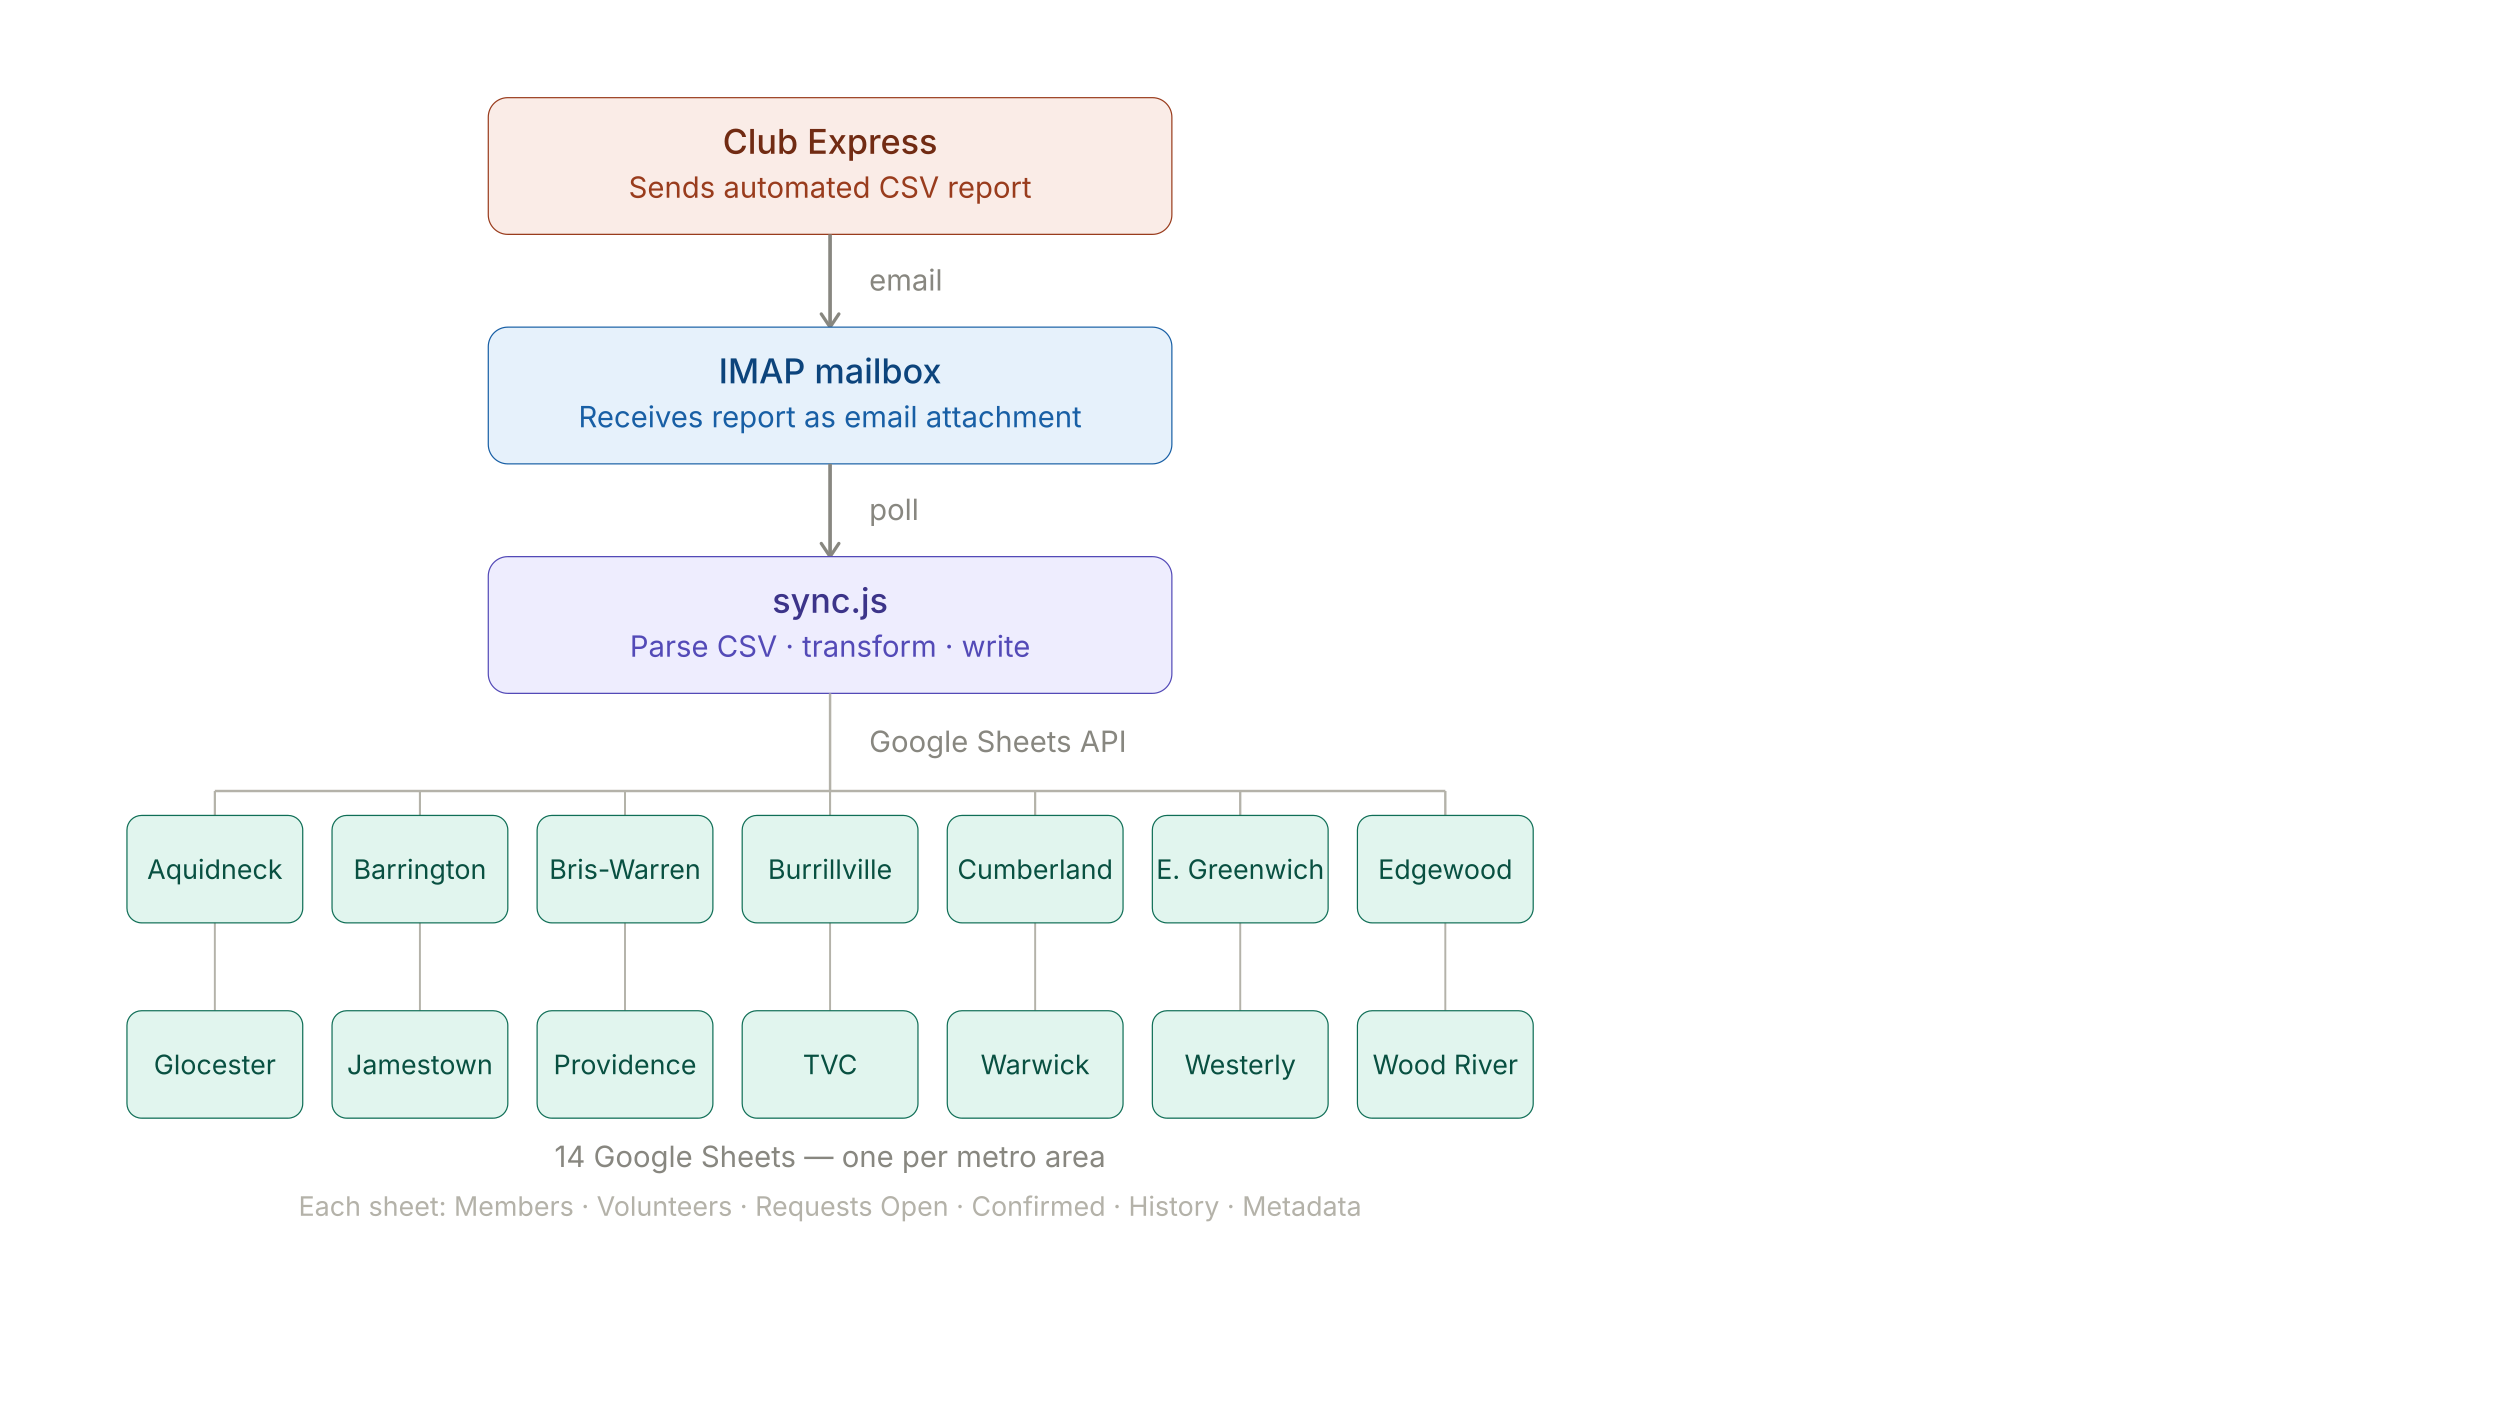
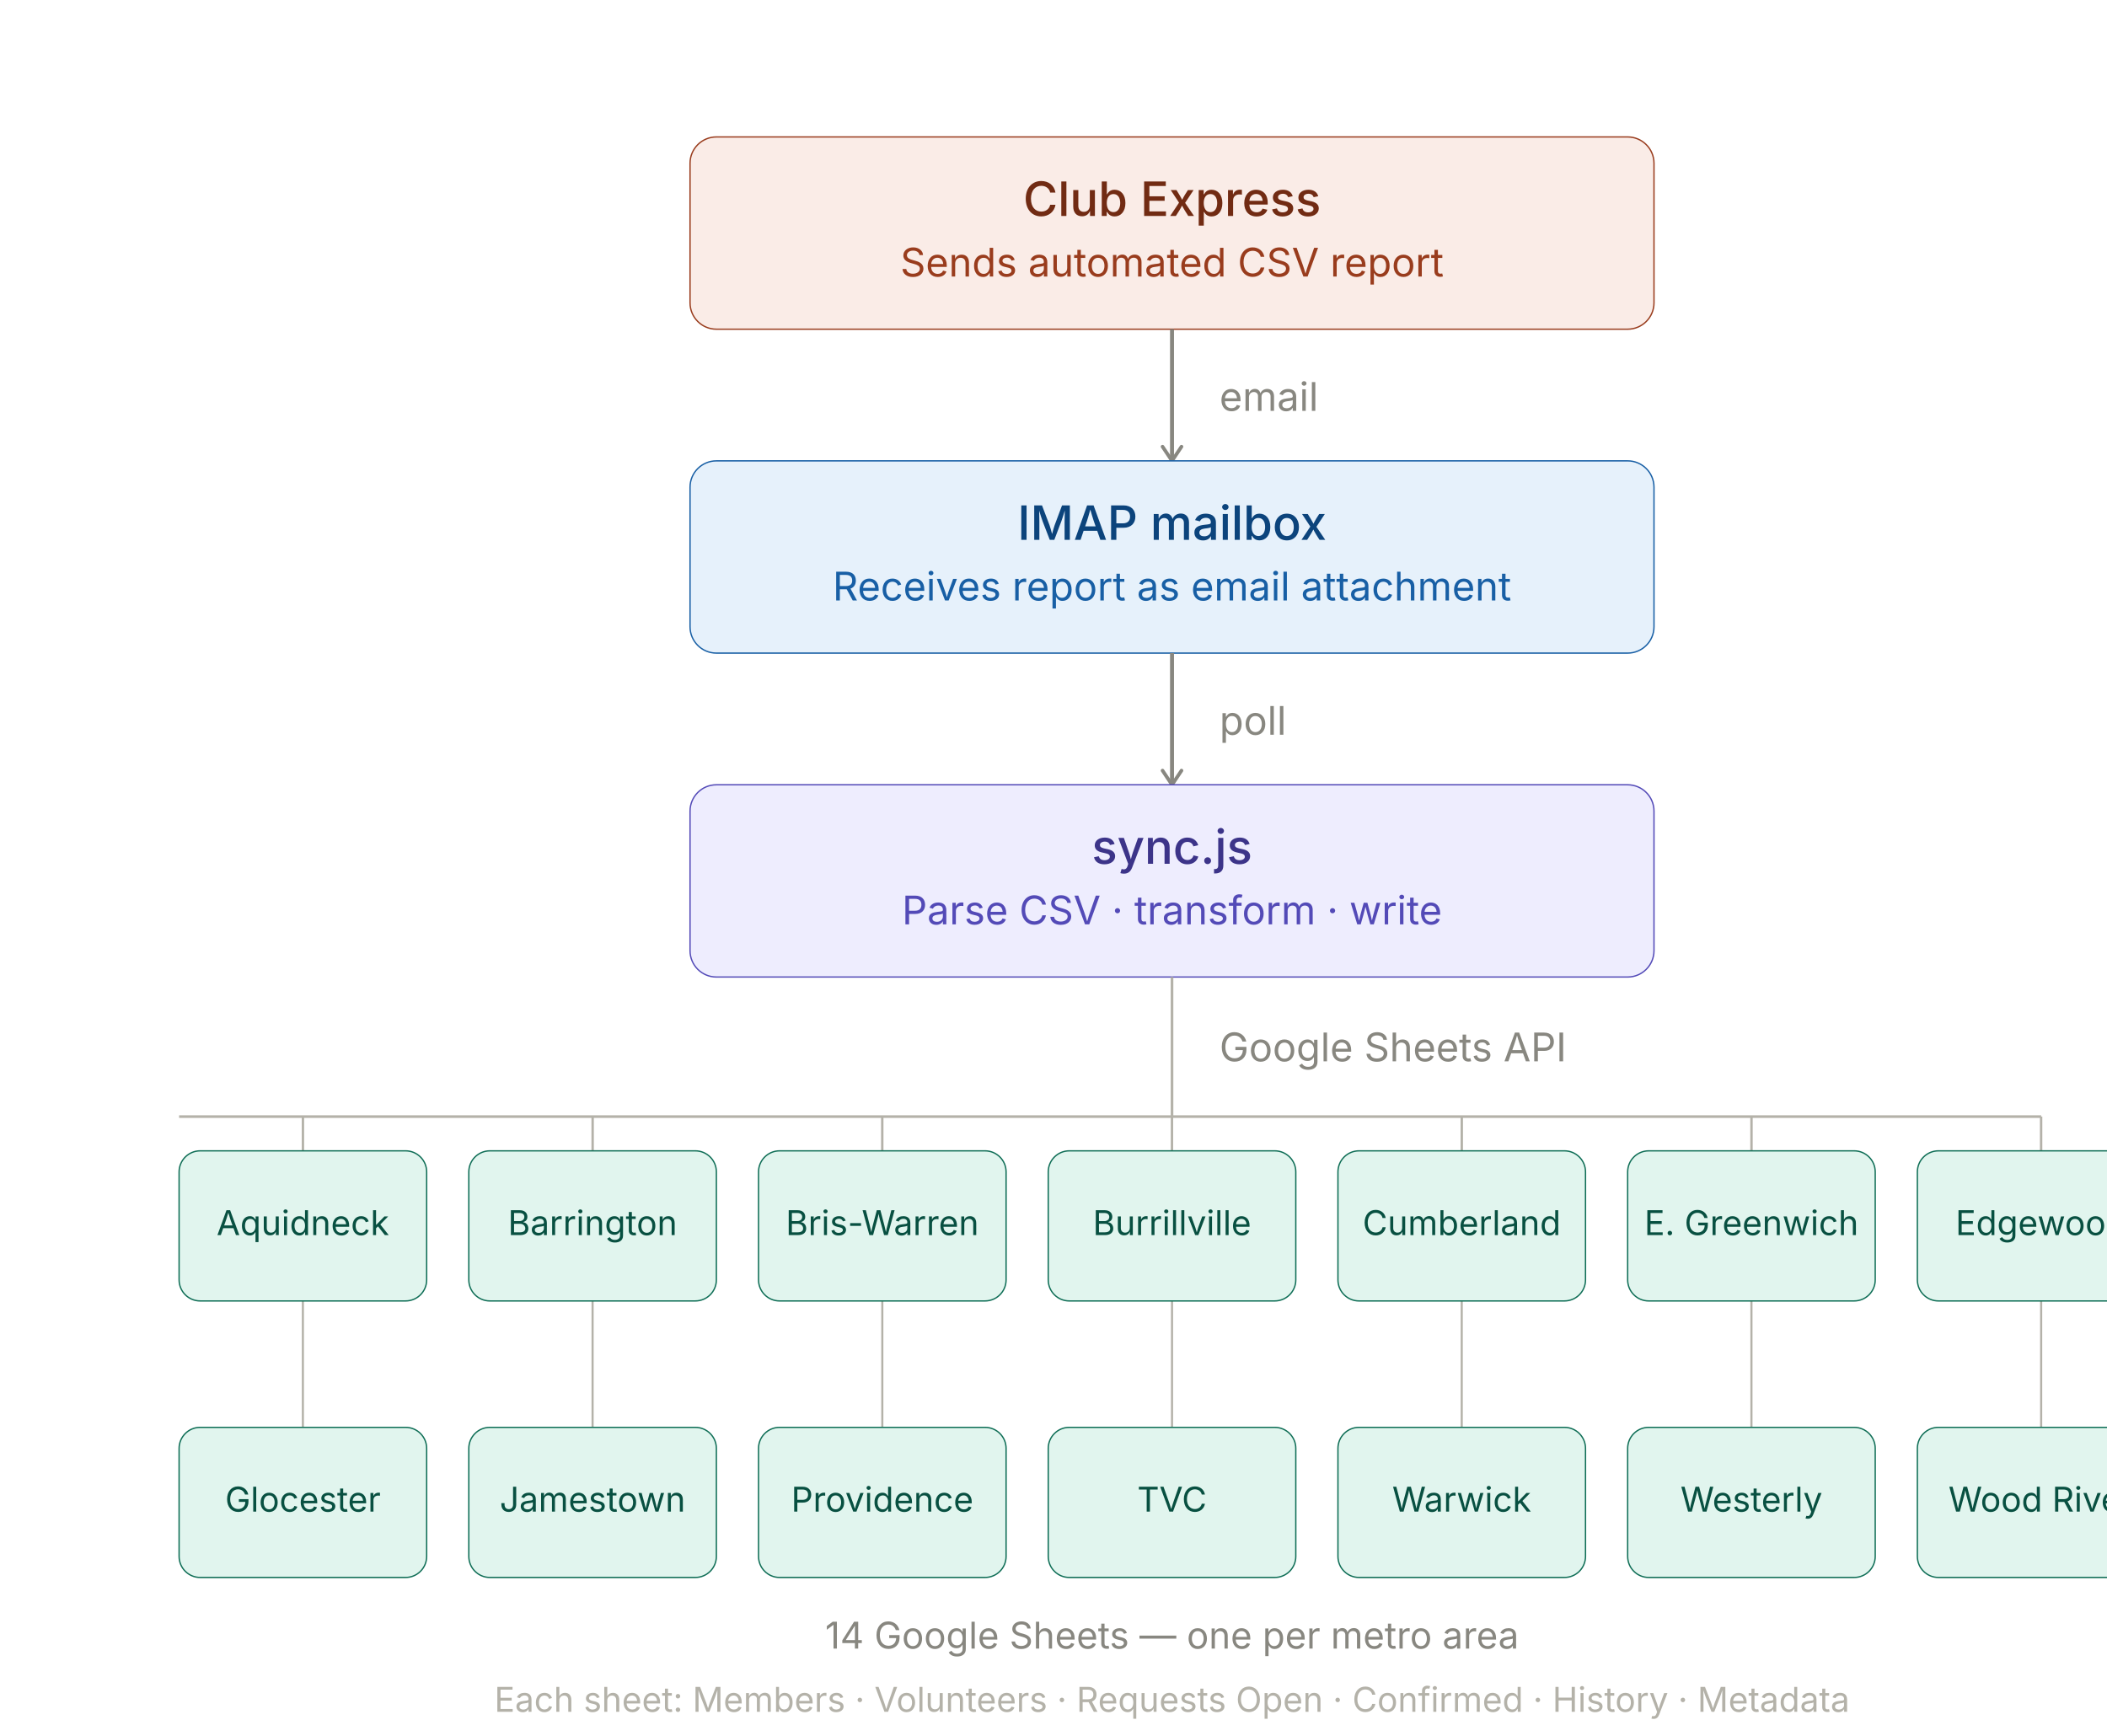
- <svg xmlns="http://www.w3.org/2000/svg" width="1024" viewBox="0 0 1024 580" font-family="ui-sans-serif, system-ui, -apple-system, sans-serif">
+ <svg xmlns="http://www.w3.org/2000/svg" width="700" viewBox="0 0 800 659" font-family="ui-sans-serif, system-ui, -apple-system, sans-serif">
  <defs>
    <marker id="arrow" viewBox="0 0 10 10" refX="8" refY="5" markerWidth="6" markerHeight="6" orient="auto-start-reverse">
      <path d="M2 1L8 5L2 9" fill="none" stroke="#888780" stroke-width="1.5" stroke-linecap="round" stroke-linejoin="round" />
    </marker>
  </defs>
-   <rect x="200" y="40" width="280" height="56" rx="8" fill="#FAECE7" stroke="#993C1D" stroke-width="0.5" />
-   <text x="340" y="63" text-anchor="middle" font-size="14" font-weight="500" fill="#712B13">Club Express</text>
-   <text x="340" y="81" text-anchor="middle" font-size="12" fill="#993C1D">Sends automated CSV report</text>
-   <line x1="340" y1="96" x2="340" y2="134" stroke="#888780" stroke-width="1.5" marker-end="url(#arrow)" />
-   <text x="356" y="119" font-size="12" fill="#888780">email</text>
-   <rect x="200" y="134" width="280" height="56" rx="8" fill="#E6F1FB" stroke="#185FA5" stroke-width="0.5" />
-   <text x="340" y="157" text-anchor="middle" font-size="14" font-weight="500" fill="#0C447C">IMAP mailbox</text>
-   <text x="340" y="175" text-anchor="middle" font-size="12" fill="#185FA5">Receives report as email attachment</text>
-   <line x1="340" y1="190" x2="340" y2="228" stroke="#888780" stroke-width="1.5" marker-end="url(#arrow)" />
-   <text x="356" y="213" font-size="12" fill="#888780">poll</text>
-   <rect x="200" y="228" width="280" height="56" rx="8" fill="#EEEDFE" stroke="#534AB7" stroke-width="0.5" />
-   <text x="340" y="251" text-anchor="middle" font-size="14" font-weight="500" fill="#3C3489">sync.js</text>
-   <text x="340" y="269" text-anchor="middle" font-size="12" fill="#534AB7">Parse CSV · transform · write</text>
-   <line x1="340" y1="284" x2="340" y2="324" stroke="#B4B2A9" stroke-width="1" />
-   <text x="356" y="308" font-size="12" fill="#888780">Google Sheets API</text>
-   <line x1="88" y1="324" x2="592" y2="324" stroke="#B4B2A9" stroke-width="1" />
-   <line x1="88" y1="324" x2="88" y2="334" stroke="#B4B2A9" stroke-width="0.8" />
-   <line x1="172" y1="324" x2="172" y2="334" stroke="#B4B2A9" stroke-width="0.8" />
-   <line x1="256" y1="324" x2="256" y2="334" stroke="#B4B2A9" stroke-width="0.8" />
-   <line x1="340" y1="324" x2="340" y2="334" stroke="#B4B2A9" stroke-width="0.8" />
-   <line x1="424" y1="324" x2="424" y2="334" stroke="#B4B2A9" stroke-width="0.8" />
-   <line x1="508" y1="324" x2="508" y2="334" stroke="#B4B2A9" stroke-width="0.8" />
-   <line x1="592" y1="324" x2="592" y2="334" stroke="#B4B2A9" stroke-width="0.8" />
-   <line x1="88" y1="324" x2="88" y2="414" stroke="#B4B2A9" stroke-width="0.8" />
-   <line x1="172" y1="324" x2="172" y2="414" stroke="#B4B2A9" stroke-width="0.8" />
-   <line x1="256" y1="324" x2="256" y2="414" stroke="#B4B2A9" stroke-width="0.8" />
-   <line x1="340" y1="324" x2="340" y2="414" stroke="#B4B2A9" stroke-width="0.8" />
-   <line x1="424" y1="324" x2="424" y2="414" stroke="#B4B2A9" stroke-width="0.8" />
-   <line x1="508" y1="324" x2="508" y2="414" stroke="#B4B2A9" stroke-width="0.8" />
-   <line x1="592" y1="324" x2="592" y2="414" stroke="#B4B2A9" stroke-width="0.8" />
-   <rect x="52" y="334" width="72" height="44" rx="6" fill="#E1F5EE" stroke="#0F6E56" stroke-width="0.5" />
-   <text x="88" y="360" text-anchor="middle" font-size="11" fill="#085041">Aquidneck</text>
-   <rect x="136" y="334" width="72" height="44" rx="6" fill="#E1F5EE" stroke="#0F6E56" stroke-width="0.5" />
-   <text x="172" y="360" text-anchor="middle" font-size="11" fill="#085041">Barrington</text>
-   <rect x="220" y="334" width="72" height="44" rx="6" fill="#E1F5EE" stroke="#0F6E56" stroke-width="0.5" />
-   <text x="256" y="360" text-anchor="middle" font-size="11" fill="#085041">Bris-Warren</text>
-   <rect x="304" y="334" width="72" height="44" rx="6" fill="#E1F5EE" stroke="#0F6E56" stroke-width="0.5" />
-   <text x="340" y="360" text-anchor="middle" font-size="11" fill="#085041">Burrillville</text>
-   <rect x="388" y="334" width="72" height="44" rx="6" fill="#E1F5EE" stroke="#0F6E56" stroke-width="0.5" />
-   <text x="424" y="360" text-anchor="middle" font-size="11" fill="#085041">Cumberland</text>
-   <rect x="472" y="334" width="72" height="44" rx="6" fill="#E1F5EE" stroke="#0F6E56" stroke-width="0.5" />
-   <text x="508" y="360" text-anchor="middle" font-size="11" fill="#085041">E. Greenwich</text>
-   <rect x="556" y="334" width="72" height="44" rx="6" fill="#E1F5EE" stroke="#0F6E56" stroke-width="0.5" />
-   <text x="592" y="360" text-anchor="middle" font-size="11" fill="#085041">Edgewood</text>
-   <rect x="52" y="414" width="72" height="44" rx="6" fill="#E1F5EE" stroke="#0F6E56" stroke-width="0.5" />
-   <text x="88" y="440" text-anchor="middle" font-size="11" fill="#085041">Glocester</text>
-   <rect x="136" y="414" width="72" height="44" rx="6" fill="#E1F5EE" stroke="#0F6E56" stroke-width="0.5" />
-   <text x="172" y="440" text-anchor="middle" font-size="11" fill="#085041">Jamestown</text>
-   <rect x="220" y="414" width="72" height="44" rx="6" fill="#E1F5EE" stroke="#0F6E56" stroke-width="0.5" />
-   <text x="256" y="440" text-anchor="middle" font-size="11" fill="#085041">Providence</text>
-   <rect x="304" y="414" width="72" height="44" rx="6" fill="#E1F5EE" stroke="#0F6E56" stroke-width="0.5" />
-   <text x="340" y="440" text-anchor="middle" font-size="11" fill="#085041">TVC</text>
-   <rect x="388" y="414" width="72" height="44" rx="6" fill="#E1F5EE" stroke="#0F6E56" stroke-width="0.5" />
-   <text x="424" y="440" text-anchor="middle" font-size="11" fill="#085041">Warwick</text>
-   <rect x="472" y="414" width="72" height="44" rx="6" fill="#E1F5EE" stroke="#0F6E56" stroke-width="0.5" />
-   <text x="508" y="440" text-anchor="middle" font-size="11" fill="#085041">Westerly</text>
-   <rect x="556" y="414" width="72" height="44" rx="6" fill="#E1F5EE" stroke="#0F6E56" stroke-width="0.5" />
-   <text x="592" y="440" text-anchor="middle" font-size="11" fill="#085041">Wood River</text>
-   <text x="340" y="478" text-anchor="middle" font-size="12" fill="#888780">14 Google Sheets — one per metro area</text>
-   <text x="340" y="498" text-anchor="middle" font-size="11" fill="#B4B2A9">Each sheet: Members · Volunteers · Requests Open · Confirmed · History · Metadata</text>
+   <rect x="262" y="52" width="366" height="73" rx="10" fill="#FAECE7" stroke="#993C1D" stroke-width="0.5" />
+   <text x="445" y="82" text-anchor="middle" font-size="18" font-weight="500" fill="#712B13">Club Express</text>
+   <text x="445" y="105" text-anchor="middle" font-size="15" fill="#993C1D">Sends automated CSV report</text>
+   <line x1="445" y1="125" x2="445" y2="175" stroke="#888780" stroke-width="1.5" marker-end="url(#arrow)" />
+   <text x="463" y="156" font-size="15" fill="#888780">email</text>
+   <rect x="262" y="175" width="366" height="73" rx="10" fill="#E6F1FB" stroke="#185FA5" stroke-width="0.5" />
+   <text x="445" y="205" text-anchor="middle" font-size="18" font-weight="500" fill="#0C447C">IMAP mailbox</text>
+   <text x="445" y="228" text-anchor="middle" font-size="15" fill="#185FA5">Receives report as email attachment</text>
+   <line x1="445" y1="248" x2="445" y2="298" stroke="#888780" stroke-width="1.5" marker-end="url(#arrow)" />
+   <text x="463" y="279" font-size="15" fill="#888780">poll</text>
+   <rect x="262" y="298" width="366" height="73" rx="10" fill="#EEEDFE" stroke="#534AB7" stroke-width="0.5" />
+   <text x="445" y="328" text-anchor="middle" font-size="18" font-weight="500" fill="#3C3489">sync.js</text>
+   <text x="445" y="351" text-anchor="middle" font-size="15" fill="#534AB7">Parse CSV · transform · write</text>
+   <line x1="445" y1="371" x2="445" y2="424" stroke="#B4B2A9" stroke-width="1" />
+   <text x="463" y="403" font-size="15" fill="#888780">Google Sheets API</text>
+   <line x1="68" y1="424" x2="775" y2="424" stroke="#B4B2A9" stroke-width="1" />
+   <line x1="115" y1="424" x2="115" y2="437" stroke="#B4B2A9" stroke-width="0.8" />
+   <line x1="225" y1="424" x2="225" y2="437" stroke="#B4B2A9" stroke-width="0.8" />
+   <line x1="335" y1="424" x2="335" y2="437" stroke="#B4B2A9" stroke-width="0.8" />
+   <line x1="445" y1="424" x2="445" y2="437" stroke="#B4B2A9" stroke-width="0.8" />
+   <line x1="555" y1="424" x2="555" y2="437" stroke="#B4B2A9" stroke-width="0.8" />
+   <line x1="665" y1="424" x2="665" y2="437" stroke="#B4B2A9" stroke-width="0.8" />
+   <line x1="775" y1="424" x2="775" y2="437" stroke="#B4B2A9" stroke-width="0.8" />
+   <line x1="115" y1="424" x2="115" y2="542" stroke="#B4B2A9" stroke-width="0.8" />
+   <line x1="225" y1="424" x2="225" y2="542" stroke="#B4B2A9" stroke-width="0.8" />
+   <line x1="335" y1="424" x2="335" y2="542" stroke="#B4B2A9" stroke-width="0.8" />
+   <line x1="445" y1="424" x2="445" y2="542" stroke="#B4B2A9" stroke-width="0.8" />
+   <line x1="555" y1="424" x2="555" y2="542" stroke="#B4B2A9" stroke-width="0.8" />
+   <line x1="665" y1="424" x2="665" y2="542" stroke="#B4B2A9" stroke-width="0.8" />
+   <line x1="775" y1="424" x2="775" y2="542" stroke="#B4B2A9" stroke-width="0.8" />
+   <rect x="68" y="437" width="94" height="57" rx="8" fill="#E1F5EE" stroke="#0F6E56" stroke-width="0.5" />
+   <text x="115" y="469" text-anchor="middle" font-size="13" fill="#085041">Aquidneck</text>
+   <rect x="178" y="437" width="94" height="57" rx="8" fill="#E1F5EE" stroke="#0F6E56" stroke-width="0.5" />
+   <text x="225" y="469" text-anchor="middle" font-size="13" fill="#085041">Barrington</text>
+   <rect x="288" y="437" width="94" height="57" rx="8" fill="#E1F5EE" stroke="#0F6E56" stroke-width="0.5" />
+   <text x="335" y="469" text-anchor="middle" font-size="13" fill="#085041">Bris-Warren</text>
+   <rect x="398" y="437" width="94" height="57" rx="8" fill="#E1F5EE" stroke="#0F6E56" stroke-width="0.5" />
+   <text x="445" y="469" text-anchor="middle" font-size="13" fill="#085041">Burrillville</text>
+   <rect x="508" y="437" width="94" height="57" rx="8" fill="#E1F5EE" stroke="#0F6E56" stroke-width="0.5" />
+   <text x="555" y="469" text-anchor="middle" font-size="13" fill="#085041">Cumberland</text>
+   <rect x="618" y="437" width="94" height="57" rx="8" fill="#E1F5EE" stroke="#0F6E56" stroke-width="0.5" />
+   <text x="665" y="469" text-anchor="middle" font-size="13" fill="#085041">E. Greenwich</text>
+   <rect x="728" y="437" width="94" height="57" rx="8" fill="#E1F5EE" stroke="#0F6E56" stroke-width="0.5" />
+   <text x="775" y="469" text-anchor="middle" font-size="13" fill="#085041">Edgewood</text>
+   <rect x="68" y="542" width="94" height="57" rx="8" fill="#E1F5EE" stroke="#0F6E56" stroke-width="0.5" />
+   <text x="115" y="574" text-anchor="middle" font-size="13" fill="#085041">Glocester</text>
+   <rect x="178" y="542" width="94" height="57" rx="8" fill="#E1F5EE" stroke="#0F6E56" stroke-width="0.5" />
+   <text x="225" y="574" text-anchor="middle" font-size="13" fill="#085041">Jamestown</text>
+   <rect x="288" y="542" width="94" height="57" rx="8" fill="#E1F5EE" stroke="#0F6E56" stroke-width="0.5" />
+   <text x="335" y="574" text-anchor="middle" font-size="13" fill="#085041">Providence</text>
+   <rect x="398" y="542" width="94" height="57" rx="8" fill="#E1F5EE" stroke="#0F6E56" stroke-width="0.5" />
+   <text x="445" y="574" text-anchor="middle" font-size="13" fill="#085041">TVC</text>
+   <rect x="508" y="542" width="94" height="57" rx="8" fill="#E1F5EE" stroke="#0F6E56" stroke-width="0.5" />
+   <text x="555" y="574" text-anchor="middle" font-size="13" fill="#085041">Warwick</text>
+   <rect x="618" y="542" width="94" height="57" rx="8" fill="#E1F5EE" stroke="#0F6E56" stroke-width="0.5" />
+   <text x="665" y="574" text-anchor="middle" font-size="13" fill="#085041">Westerly</text>
+   <rect x="728" y="542" width="94" height="57" rx="8" fill="#E1F5EE" stroke="#0F6E56" stroke-width="0.5" />
+   <text x="775" y="574" text-anchor="middle" font-size="13" fill="#085041">Wood River</text>
+   <text x="445" y="626" text-anchor="middle" font-size="14" fill="#888780">14 Google Sheets — one per metro area</text>
+   <text x="445" y="650" text-anchor="middle" font-size="13" fill="#B4B2A9">Each sheet: Members · Volunteers · Requests Open · Confirmed · History · Metadata</text>
</svg>
